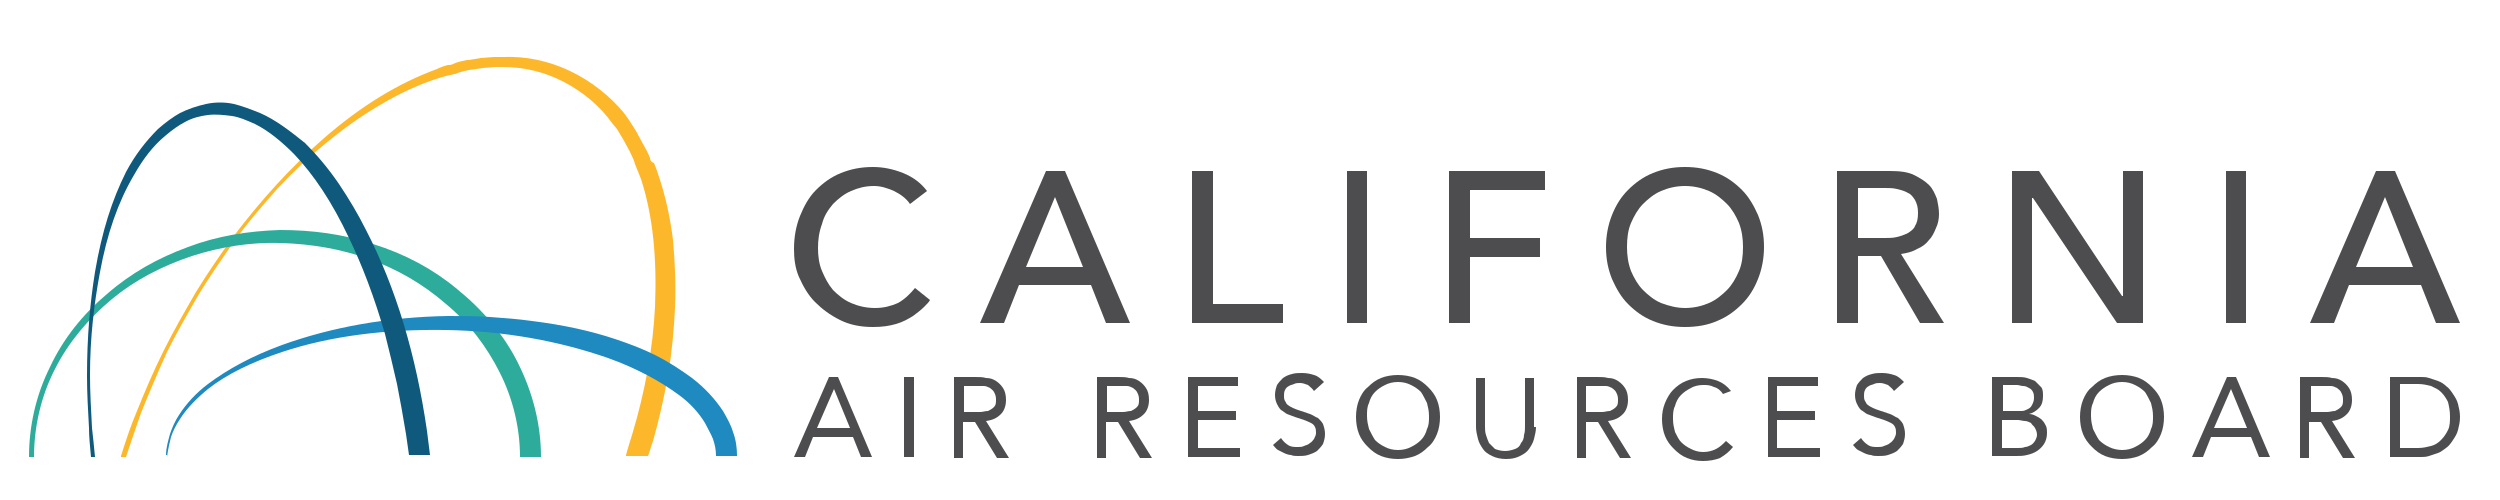
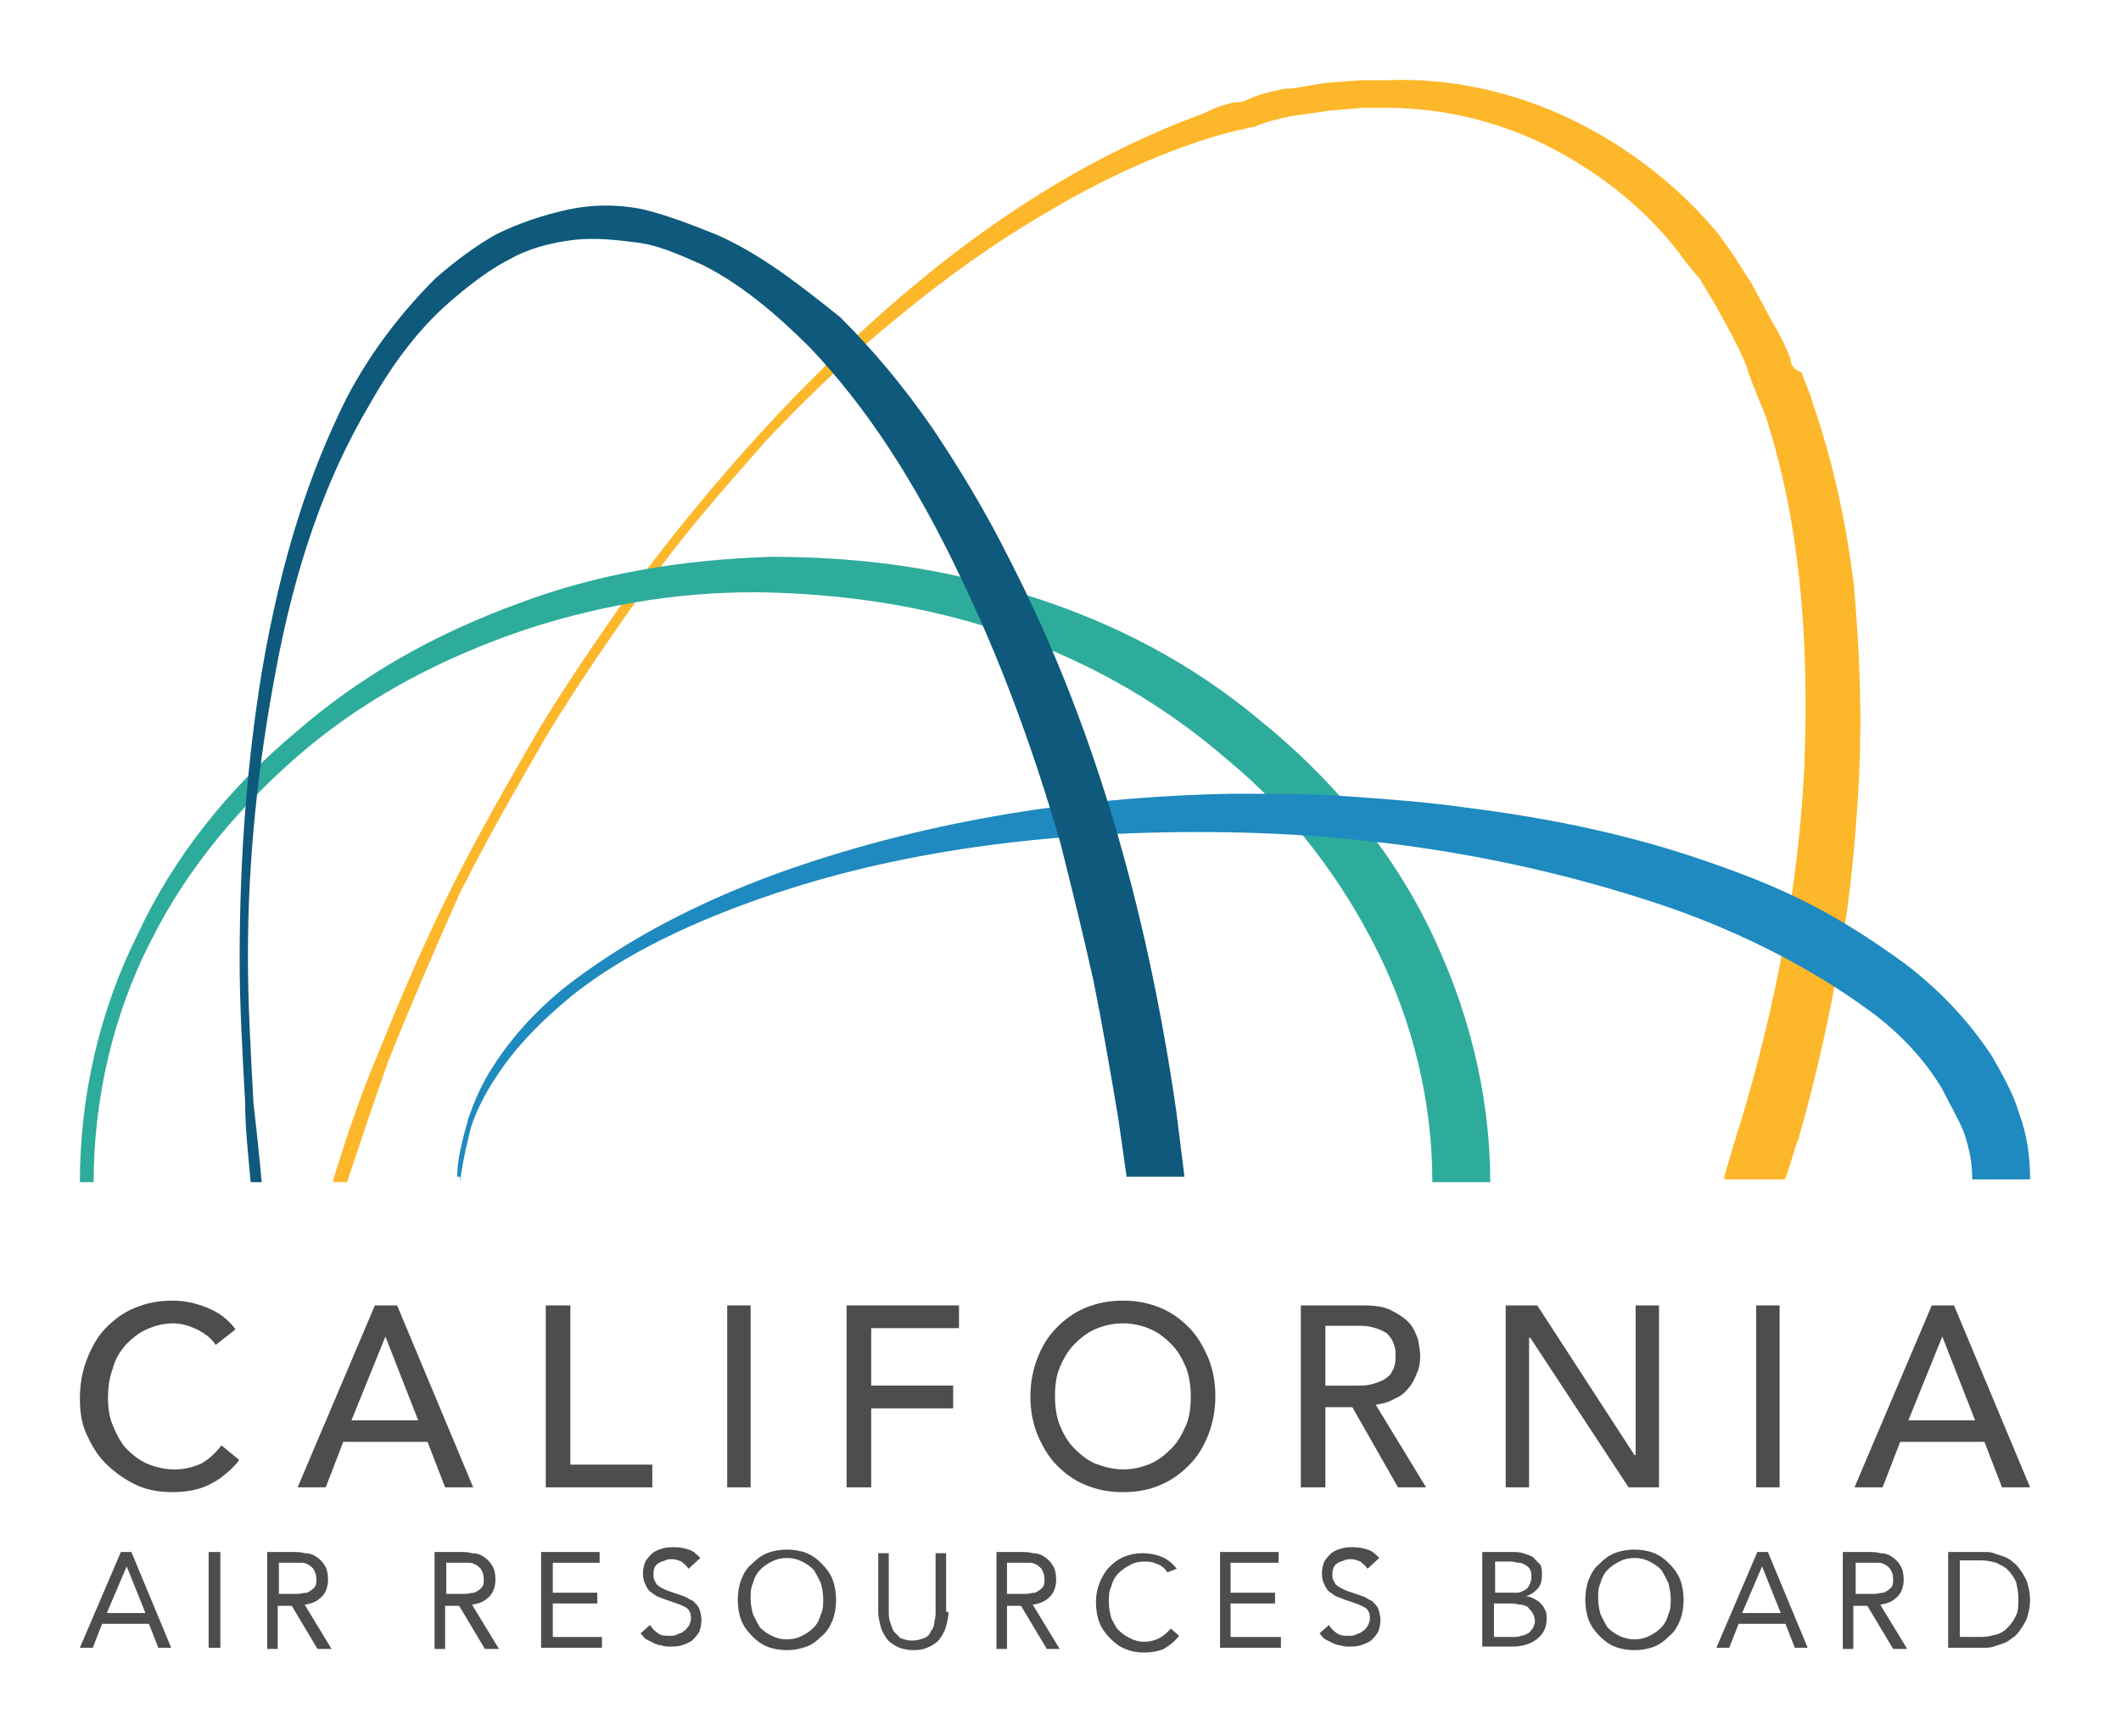
- <svg xmlns="http://www.w3.org/2000/svg" width="100%" height="100%" viewBox="0 0 250 50" version="1.1" xml:space="preserve" style="fill-rule:evenodd;clip-rule:evenodd;stroke-linejoin:round;stroke-miterlimit:2;">
-   <g id="CARB:-Logomark-with-Text">
-     <g id="Text:-CARB">
-       <g id="Text:-Board">
-         <path id="Letter:-D" d="M240,44.8L241.8,44.8C242.3,44.8 242.7,44.7 243.1,44.6C243.5,44.5 243.8,44.3 244.1,44C244.4,43.7 244.6,43.4 244.8,43C245,42.6 245,42.1 245,41.6C245,41.1 244.9,40.6 244.8,40.2C244.6,39.8 244.4,39.5 244.1,39.2C243.8,38.9 243.5,38.8 243.1,38.6C242.7,38.5 242.3,38.4 241.8,38.4L240,38.4L240,44.8ZM239,37.7L242.1,37.7C242.4,37.7 242.6,37.7 242.9,37.8C243.2,37.9 243.5,38 243.8,38.1C244.1,38.2 244.4,38.4 244.6,38.6C244.9,38.8 245.1,39.1 245.3,39.4C245.5,39.7 245.7,40 245.8,40.4C245.9,40.8 246,41.2 246,41.7C246,42.2 245.9,42.6 245.8,43C245.7,43.4 245.5,43.7 245.3,44C245.1,44.3 244.9,44.6 244.6,44.8C244.3,45 244.1,45.2 243.8,45.3C243.5,45.4 243.2,45.5 242.9,45.6C242.6,45.7 242.3,45.7 242.1,45.7L239,45.7L239,37.7Z" style="fill:rgb(77,77,79);fill-rule:nonzero;" />
-         <path id="Letter:-R" d="M231.1,41.2L232.7,41.2C233,41.2 233.2,41.1 233.5,41.1C233.7,41 233.9,40.9 234.1,40.7C234.3,40.5 234.3,40.3 234.3,39.9C234.3,39.6 234.2,39.4 234.1,39.2C234,39 233.8,38.9 233.7,38.8C233.5,38.7 233.3,38.6 233.1,38.6L231.1,38.6L231.1,41.2ZM230,37.7L232.1,37.7C232.5,37.7 232.9,37.7 233.2,37.8C233.6,37.8 233.9,37.9 234.2,38.1C234.5,38.3 234.7,38.5 234.9,38.8C235.1,39.1 235.2,39.5 235.2,40C235.2,40.6 235,41.1 234.7,41.4C234.3,41.8 233.9,42 233.2,42.1L235.5,45.8L234.3,45.8L232.1,42.2L230.9,42.2L230.9,45.8L230,45.8L230,37.7Z" style="fill:rgb(77,77,79);fill-rule:nonzero;" />
-         <path id="Letter:-A" d="M223.1,38.9L221.4,42.8L224.7,42.8L223.1,38.9ZM222.7,37.7L223.6,37.7L227,45.7L225.9,45.7L225.1,43.7L221.1,43.7L220.3,45.7L219.2,45.7L222.7,37.7Z" style="fill:rgb(77,77,79);fill-rule:nonzero;" />
-         <path id="Letter:-O" d="M212.2,45C212.7,45 213.1,44.9 213.5,44.7C213.9,44.5 214.2,44.3 214.5,44C214.8,43.7 215,43.3 215.1,42.9C215.3,42.5 215.3,42.1 215.3,41.6C215.3,41.1 215.2,40.7 215.1,40.3C214.9,39.9 214.7,39.5 214.5,39.2C214.2,38.9 213.9,38.7 213.5,38.5C213.1,38.3 212.7,38.2 212.2,38.2C211.7,38.2 211.3,38.3 210.9,38.5C210.5,38.7 210.2,38.9 209.9,39.2C209.6,39.5 209.4,39.9 209.3,40.3C209.1,40.7 209.1,41.1 209.1,41.6C209.1,42.1 209.2,42.5 209.3,42.9C209.5,43.3 209.7,43.7 209.9,44C210.2,44.3 210.5,44.5 210.9,44.7C211.3,44.9 211.8,45 212.2,45ZM212.2,45.9C211.6,45.9 211,45.8 210.5,45.6C210,45.4 209.6,45.1 209.2,44.7C208.8,44.3 208.5,43.9 208.3,43.4C208.1,42.9 208,42.3 208,41.7C208,41.1 208.1,40.5 208.3,40C208.5,39.5 208.8,39 209.2,38.7C209.6,38.3 210,38 210.5,37.8C211,37.6 211.6,37.5 212.2,37.5C212.8,37.5 213.4,37.6 213.9,37.8C214.4,38 214.8,38.3 215.2,38.7C215.6,39.1 215.9,39.5 216.1,40C216.3,40.5 216.4,41.1 216.4,41.7C216.4,42.3 216.3,42.9 216.1,43.4C215.9,43.9 215.6,44.4 215.2,44.7C214.8,45.1 214.4,45.4 213.9,45.6C213.4,45.8 212.8,45.9 212.2,45.9Z" style="fill:rgb(77,77,79);fill-rule:nonzero;" />
-         <path id="Letter:-B" d="M200.2,44.8L201.8,44.8C202,44.8 202.3,44.8 202.5,44.7C202.7,44.7 202.9,44.6 203.1,44.5C203.3,44.4 203.4,44.2 203.5,44.1C203.6,43.9 203.7,43.7 203.7,43.5C203.7,43.2 203.6,43 203.5,42.8C203.4,42.6 203.2,42.5 203.1,42.3C202.9,42.2 202.7,42.1 202.5,42.1C202.3,42.1 202,42 201.8,42L200.2,42L200.2,44.8ZM200.2,41.1L202.2,41.1C202.4,41.1 202.6,41 202.8,40.9C203,40.8 203.1,40.7 203.2,40.5C203.3,40.3 203.4,40.1 203.4,39.8C203.4,39.6 203.4,39.4 203.3,39.2C203.2,39 203.1,38.9 202.9,38.8C202.7,38.7 202.6,38.6 202.3,38.6C202.1,38.6 201.9,38.5 201.7,38.5L200.3,38.5L200.3,41.1L200.2,41.1ZM199.2,37.7L201.7,37.7C202,37.7 202.4,37.7 202.7,37.8C203,37.9 203.3,38 203.5,38.1C203.7,38.3 203.9,38.5 204.1,38.7C204.3,38.9 204.3,39.3 204.3,39.6C204.3,40.1 204.2,40.5 203.9,40.8C203.6,41.1 203.3,41.3 202.9,41.4C203.2,41.4 203.4,41.5 203.6,41.6C203.8,41.7 204,41.8 204.2,42C204.4,42.2 204.5,42.4 204.6,42.6C204.7,42.8 204.7,43.1 204.7,43.3C204.7,43.7 204.6,44.1 204.4,44.4C204.2,44.7 204,44.9 203.7,45.1C203.4,45.3 203.1,45.4 202.7,45.5C202.3,45.6 202,45.6 201.6,45.6L199.2,45.6L199.2,37.7Z" style="fill:rgb(77,77,79);fill-rule:nonzero;" />
-       </g>
-       <g id="Text:-Resources">
-         <path id="Letter:-S" d="M189.4,39.1C189.2,38.8 189,38.7 188.8,38.5C188.5,38.4 188.3,38.3 188,38.3C187.8,38.3 187.6,38.3 187.4,38.4C187.2,38.5 187,38.5 186.9,38.6C186.7,38.7 186.6,38.8 186.5,39C186.4,39.2 186.4,39.4 186.4,39.6C186.4,39.8 186.4,39.9 186.5,40.1C186.6,40.2 186.6,40.4 186.8,40.5C186.9,40.6 187.1,40.7 187.3,40.8C187.5,40.9 187.8,41 188.1,41.1C188.4,41.2 188.7,41.3 189,41.4C189.3,41.5 189.5,41.7 189.8,41.8C190,42 190.2,42.2 190.3,42.4C190.4,42.7 190.5,43 190.5,43.4C190.5,43.8 190.4,44.1 190.3,44.4C190.1,44.7 189.9,44.9 189.7,45.1C189.4,45.3 189.1,45.4 188.8,45.5C188.5,45.6 188.1,45.6 187.8,45.6C187.6,45.6 187.3,45.6 187.1,45.5C186.9,45.5 186.6,45.4 186.4,45.3C186.2,45.2 186,45.1 185.8,45C185.6,44.9 185.5,44.7 185.3,44.5L186.1,43.8C186.3,44.1 186.5,44.3 186.8,44.5C187.1,44.7 187.4,44.7 187.8,44.7C188,44.7 188.2,44.7 188.4,44.6C188.6,44.5 188.8,44.5 189,44.3C189.2,44.2 189.3,44 189.4,43.9C189.5,43.7 189.6,43.5 189.6,43.3C189.6,43.1 189.6,42.9 189.5,42.7C189.4,42.5 189.3,42.4 189.1,42.3C188.9,42.2 188.7,42.1 188.4,42C188.1,41.9 187.8,41.8 187.5,41.7C187.2,41.6 187,41.5 186.7,41.4C186.5,41.3 186.3,41.1 186.1,41C185.9,40.8 185.8,40.6 185.7,40.4C185.6,40.2 185.5,39.9 185.5,39.5C185.5,39.1 185.6,38.8 185.7,38.5C185.9,38.2 186.1,38 186.3,37.8C186.6,37.6 186.8,37.5 187.2,37.4C187.5,37.3 187.9,37.3 188.2,37.3C188.7,37.3 189.1,37.4 189.4,37.5C189.8,37.6 190.1,37.9 190.4,38.2L189.4,39.1Z" style="fill:rgb(77,77,79);fill-rule:nonzero;" />
-         <path id="Letter:-E" d="M176.8,37.7L181.8,37.7L181.8,38.6L177.7,38.6L177.7,41.1L181.5,41.1L181.5,42L177.7,42L177.7,44.8L182,44.8L182,45.7L176.8,45.7L176.8,37.7Z" style="fill:rgb(77,77,79);fill-rule:nonzero;" />
-         <path id="Letter:-C" d="M172.3,39.4C172.1,39.1 171.8,38.8 171.4,38.7C171,38.5 170.7,38.5 170.3,38.5C169.9,38.5 169.4,38.6 169.1,38.8C168.7,39 168.4,39.2 168.1,39.5C167.8,39.8 167.6,40.2 167.5,40.6C167.3,41 167.3,41.4 167.3,41.9C167.3,42.4 167.4,42.8 167.5,43.2C167.7,43.6 167.9,44 168.1,44.2C168.4,44.5 168.7,44.7 169.1,44.9C169.5,45.1 169.9,45.2 170.3,45.2C170.8,45.2 171.2,45.1 171.6,44.9C172,44.7 172.3,44.4 172.6,44.1L173.3,44.7C172.9,45.2 172.5,45.5 172,45.8C171.5,46 170.9,46.1 170.3,46.1C169.7,46.1 169.2,46 168.7,45.8C168.2,45.6 167.8,45.3 167.4,44.9C167,44.5 166.7,44.1 166.5,43.6C166.3,43.1 166.2,42.5 166.2,41.9C166.2,41.3 166.3,40.8 166.5,40.3C166.7,39.8 167,39.3 167.3,39C167.7,38.6 168.1,38.3 168.6,38.1C169.1,37.9 169.6,37.8 170.2,37.8C170.7,37.8 171.3,37.9 171.8,38.1C172.3,38.3 172.7,38.6 173.1,39.1L172.3,39.4Z" style="fill:rgb(77,77,79);fill-rule:nonzero;" />
-         <path id="Letter:-R1" d="M158.6,41.2L160.2,41.2C160.5,41.2 160.7,41.1 161,41.1C161.2,41 161.4,40.9 161.6,40.7C161.8,40.5 161.8,40.3 161.8,39.9C161.8,39.6 161.7,39.4 161.6,39.2C161.5,39 161.3,38.9 161.2,38.8C161,38.7 160.8,38.6 160.6,38.6L158.6,38.6L158.6,41.2ZM157.7,37.7L159.7,37.7C160.1,37.7 160.5,37.7 160.8,37.8C161.2,37.8 161.5,37.9 161.8,38.1C162.1,38.3 162.3,38.5 162.5,38.8C162.7,39.1 162.8,39.5 162.8,40C162.8,40.6 162.6,41.1 162.3,41.4C161.9,41.8 161.5,42 160.8,42.1L163.1,45.8L162,45.8L159.8,42.2L158.6,42.2L158.6,45.8L157.7,45.8L157.7,37.7Z" style="fill:rgb(77,77,79);fill-rule:nonzero;" />
-         <path id="Letter:-U" d="M153.6,42.7C153.6,43.1 153.5,43.5 153.4,43.9C153.3,44.3 153.1,44.6 152.9,44.9C152.7,45.2 152.4,45.4 152,45.6C151.6,45.8 151.2,45.9 150.6,45.9C150.1,45.9 149.6,45.8 149.2,45.6C148.8,45.4 148.5,45.2 148.3,44.9C148.1,44.6 147.9,44.3 147.8,43.9C147.7,43.5 147.6,43.1 147.6,42.7L147.6,37.8L148.5,37.8L148.5,42.6C148.5,42.9 148.5,43.2 148.6,43.5C148.7,43.8 148.8,44.1 148.9,44.3C149.1,44.5 149.3,44.7 149.5,44.9C149.8,45 150.1,45.1 150.5,45.1C150.9,45.1 151.2,45 151.5,44.9C151.8,44.8 152,44.6 152.1,44.3C152.3,44.1 152.4,43.8 152.4,43.5C152.5,43.2 152.5,42.9 152.5,42.6L152.5,37.8L153.4,37.8L153.4,42.7L153.6,42.7Z" style="fill:rgb(77,77,79);fill-rule:nonzero;" />
-         <path id="Letter:-O1" d="M139.8,45C140.3,45 140.7,44.9 141.1,44.7C141.5,44.5 141.8,44.3 142.1,44C142.4,43.7 142.6,43.3 142.7,42.9C142.9,42.5 142.9,42.1 142.9,41.6C142.9,41.1 142.8,40.7 142.7,40.3C142.5,39.9 142.3,39.5 142.1,39.2C141.8,38.9 141.5,38.7 141.1,38.5C140.7,38.3 140.3,38.2 139.8,38.2C139.3,38.2 138.9,38.3 138.5,38.5C138.1,38.7 137.8,38.9 137.5,39.2C137.2,39.5 137,39.9 136.9,40.3C136.7,40.7 136.7,41.1 136.7,41.6C136.7,42.1 136.8,42.5 136.9,42.9C137.1,43.3 137.3,43.7 137.5,44C137.8,44.3 138.1,44.5 138.5,44.7C138.9,44.9 139.3,45 139.8,45ZM139.8,45.9C139.2,45.9 138.6,45.8 138.1,45.6C137.6,45.4 137.2,45.1 136.8,44.7C136.4,44.3 136.1,43.9 135.9,43.4C135.7,42.9 135.6,42.3 135.6,41.7C135.6,41.1 135.7,40.5 135.9,40C136.1,39.5 136.4,39 136.8,38.7C137.2,38.3 137.6,38 138.1,37.8C138.6,37.6 139.2,37.5 139.8,37.5C140.4,37.5 141,37.6 141.5,37.8C142,38 142.4,38.3 142.8,38.7C143.2,39.1 143.5,39.5 143.7,40C143.9,40.5 144,41.1 144,41.7C144,42.3 143.9,42.9 143.7,43.4C143.5,43.9 143.2,44.4 142.8,44.7C142.4,45.1 142,45.4 141.5,45.6C140.9,45.8 140.4,45.9 139.8,45.9Z" style="fill:rgb(77,77,79);fill-rule:nonzero;" />
-         <path id="Letter:-S1" d="M131.4,39.1C131.2,38.8 131,38.7 130.8,38.5C130.5,38.4 130.3,38.3 130,38.3C129.8,38.3 129.6,38.3 129.4,38.4C129.2,38.5 129,38.5 128.9,38.6C128.7,38.7 128.6,38.8 128.5,39C128.4,39.2 128.4,39.4 128.4,39.6C128.4,39.8 128.4,39.9 128.5,40.1C128.6,40.2 128.6,40.4 128.8,40.5C128.9,40.6 129.1,40.7 129.3,40.8C129.5,40.9 129.8,41 130.1,41.1C130.4,41.2 130.7,41.3 131,41.4C131.3,41.5 131.5,41.7 131.8,41.8C132,42 132.2,42.2 132.3,42.4C132.4,42.7 132.5,43 132.5,43.4C132.5,43.8 132.4,44.1 132.3,44.4C132.1,44.7 131.9,44.9 131.7,45.1C131.4,45.3 131.1,45.4 130.8,45.5C130.5,45.6 130.1,45.6 129.8,45.6C129.6,45.6 129.3,45.6 129.1,45.5C128.9,45.5 128.6,45.4 128.4,45.3C128.2,45.2 128,45.1 127.8,45C127.6,44.9 127.5,44.7 127.3,44.5L128.1,43.8C128.3,44.1 128.5,44.3 128.8,44.5C129.1,44.7 129.4,44.7 129.8,44.7C130,44.7 130.2,44.7 130.4,44.6C130.6,44.5 130.8,44.5 131,44.3C131.2,44.2 131.3,44 131.4,43.9C131.5,43.7 131.6,43.5 131.6,43.3C131.6,43.1 131.6,42.9 131.5,42.7C131.4,42.5 131.3,42.4 131.1,42.3C130.9,42.2 130.7,42.1 130.4,42C130.1,41.9 129.8,41.8 129.5,41.7C129.2,41.6 129,41.5 128.7,41.4C128.5,41.3 128.3,41.1 128.1,41C127.9,40.8 127.8,40.6 127.7,40.4C127.6,40.2 127.5,39.9 127.5,39.5C127.5,39.1 127.6,38.8 127.7,38.5C127.9,38.2 128.1,38 128.3,37.8C128.6,37.6 128.8,37.5 129.2,37.4C129.5,37.3 129.9,37.3 130.2,37.3C130.7,37.3 131.1,37.4 131.4,37.5C131.8,37.6 132.1,37.9 132.4,38.2L131.4,39.1Z" style="fill:rgb(77,77,79);fill-rule:nonzero;" />
-         <path id="Letter:-E1" d="M118.8,37.7L123.8,37.7L123.8,38.6L119.8,38.6L119.8,41.1L123.6,41.1L123.6,42L119.8,42L119.8,44.8L124,44.8L124,45.7L118.8,45.7L118.8,37.7Z" style="fill:rgb(77,77,79);fill-rule:nonzero;" />
-         <path id="Letter:-R2" d="M110.7,41.2L112.3,41.2C112.6,41.2 112.8,41.1 113.1,41.1C113.3,41 113.5,40.9 113.7,40.7C113.9,40.5 113.9,40.3 113.9,39.9C113.9,39.6 113.8,39.4 113.7,39.2C113.6,39 113.4,38.9 113.3,38.8C113.1,38.7 112.9,38.6 112.7,38.6L110.7,38.6L110.7,41.2ZM109.7,37.7L111.8,37.7C112.2,37.7 112.6,37.7 112.9,37.8C113.3,37.8 113.6,37.9 113.9,38.1C114.2,38.3 114.4,38.5 114.6,38.8C114.8,39.1 114.9,39.5 114.9,40C114.9,40.6 114.7,41.1 114.4,41.4C114,41.8 113.6,42 112.9,42.1L115.2,45.8L114,45.8L111.8,42.2L110.6,42.2L110.6,45.8L109.7,45.8L109.7,37.7Z" style="fill:rgb(77,77,79);fill-rule:nonzero;" />
-       </g>
-       <g id="Text:-Air">
-         <path id="Letter:-R3" d="M96.4,41.2L98,41.2C98.3,41.2 98.5,41.1 98.8,41.1C99,41 99.2,40.9 99.4,40.7C99.6,40.5 99.6,40.3 99.6,39.9C99.6,39.6 99.5,39.4 99.4,39.2C99.3,39 99.1,38.9 99,38.8C98.8,38.7 98.6,38.6 98.4,38.6L96.4,38.6L96.4,41.2ZM95.4,37.7L97.5,37.7C97.9,37.7 98.3,37.7 98.6,37.8C99,37.8 99.3,37.9 99.6,38.1C99.9,38.3 100.1,38.5 100.3,38.8C100.5,39.1 100.6,39.5 100.6,40C100.6,40.6 100.4,41.1 100.1,41.4C99.7,41.8 99.3,42 98.6,42.1L100.9,45.8L99.7,45.8L97.5,42.2L96.3,42.2L96.3,45.8L95.4,45.8L95.4,37.7Z" style="fill:rgb(77,77,79);fill-rule:nonzero;" />
-         <rect id="Letter:-I" x="90.4" y="37.7" width="1" height="8" style="fill:rgb(77,77,79);fill-rule:nonzero;" />
-         <path id="Letter:-A1" d="M83.4,38.9L81.7,42.8L85,42.8L83.4,38.9ZM82.9,37.7L83.8,37.7L87.2,45.7L86.1,45.7L85.3,43.7L81.3,43.7L80.5,45.7L79.4,45.7L82.9,37.7Z" style="fill:rgb(77,77,79);fill-rule:nonzero;" />
-       </g>
-       <g id="Text:-California">
-         <path id="Letter:-A2" d="M241.3,26.7L238.5,19.7L235.6,26.7L241.3,26.7ZM237.6,17.1L239.5,17.1L246,32.3L243.6,32.3L242.1,28.5L234.9,28.5L233.4,32.3L231,32.3L237.6,17.1Z" style="fill:rgb(77,77,79);fill-rule:nonzero;" />
-         <rect id="Letter:-I1" x="222.6" y="17.1" width="2" height="15.2" style="fill:rgb(77,77,79);fill-rule:nonzero;" />
-         <path id="Letter:-N" d="M201.2,17.1L203.9,17.1L212.2,29.6L212.3,29.6L212.3,17.1L214.3,17.1L214.3,32.3L211.7,32.3L203.3,19.8L203.2,19.8L203.2,32.3L201.2,32.3L201.2,17.1Z" style="fill:rgb(77,77,79);fill-rule:nonzero;" />
-         <path id="Letter:-R4" d="M185.8,23.8L188.5,23.8C188.9,23.8 189.3,23.8 189.7,23.7C190.1,23.6 190.4,23.5 190.8,23.3C191.1,23.1 191.4,22.9 191.5,22.6C191.7,22.3 191.8,21.9 191.8,21.3C191.8,20.7 191.7,20.4 191.5,20C191.3,19.7 191.1,19.4 190.8,19.3C190.5,19.1 190.1,19 189.7,18.9C189.3,18.8 188.9,18.8 188.5,18.8L185.8,18.8L185.8,23.8ZM183.7,17.1L189,17.1C190,17.1 190.8,17.2 191.4,17.5C192,17.8 192.5,18.1 192.9,18.5C193.3,18.9 193.5,19.4 193.7,19.9C193.8,20.4 193.9,20.9 193.9,21.4C193.9,21.9 193.8,22.4 193.6,22.8C193.4,23.3 193.2,23.7 192.9,24C192.6,24.4 192.2,24.7 191.7,24.9C191.2,25.2 190.7,25.3 190.1,25.4L194.4,32.3L192,32.3L188.1,25.6L185.8,25.6L185.8,32.3L183.7,32.3L183.7,17.1Z" style="fill:rgb(77,77,79);fill-rule:nonzero;" />
-         <path id="Letter:-O2" d="M168.5,30.8C169.4,30.8 170.2,30.6 170.9,30.3C171.6,30 172.2,29.5 172.7,29C173.2,28.5 173.6,27.8 173.9,27.1C174.2,26.4 174.3,25.6 174.3,24.7C174.3,23.9 174.2,23.1 173.9,22.3C173.6,21.6 173.2,20.9 172.7,20.4C172.2,19.9 171.6,19.4 170.9,19.1C170.2,18.8 169.4,18.6 168.5,18.6C167.6,18.6 166.8,18.8 166.1,19.1C165.4,19.4 164.8,19.9 164.3,20.4C163.8,20.9 163.4,21.6 163.1,22.3C162.8,23 162.7,23.8 162.7,24.7C162.7,25.5 162.8,26.3 163.1,27.1C163.4,27.8 163.8,28.5 164.3,29C164.8,29.5 165.4,30 166.1,30.3C166.9,30.6 167.7,30.8 168.5,30.8ZM168.5,32.7C167.3,32.7 166.3,32.5 165.3,32.1C164.3,31.7 163.5,31.1 162.8,30.4C162.1,29.7 161.6,28.8 161.2,27.9C160.8,26.9 160.6,25.9 160.6,24.7C160.6,23.6 160.8,22.5 161.2,21.5C161.6,20.5 162.1,19.7 162.8,19C163.5,18.3 164.3,17.7 165.3,17.3C166.3,16.9 167.3,16.7 168.5,16.7C169.7,16.7 170.7,16.9 171.7,17.3C172.7,17.7 173.5,18.3 174.2,19C174.9,19.7 175.4,20.6 175.8,21.5C176.2,22.5 176.4,23.5 176.4,24.7C176.4,25.8 176.2,26.9 175.8,27.9C175.4,28.9 174.9,29.7 174.2,30.4C173.5,31.1 172.7,31.7 171.7,32.1C170.8,32.5 169.7,32.7 168.5,32.7Z" style="fill:rgb(77,77,79);fill-rule:nonzero;" />
-         <path id="Letter:-F" d="M144.9,17.1L154.5,17.1L154.5,19L147,19L147,23.8L154,23.8L154,25.7L147,25.7L147,32.3L144.9,32.3L144.9,17.1Z" style="fill:rgb(77,77,79);fill-rule:nonzero;" />
-         <rect id="Letter:-I2" x="134.7" y="17.1" width="2" height="15.2" style="fill:rgb(77,77,79);fill-rule:nonzero;" />
-         <path id="Letter:-L" d="M119.2,17.1L121.3,17.1L121.3,30.4L128.3,30.4L128.3,32.3L119.2,32.3L119.2,17.1Z" style="fill:rgb(77,77,79);fill-rule:nonzero;" />
-         <path id="Letter:-A3" d="M108.3,26.7L105.5,19.7L102.6,26.7L108.3,26.7ZM104.6,17.1L106.5,17.1L113,32.3L110.6,32.3L109.1,28.5L101.9,28.5L100.4,32.3L98,32.3L104.6,17.1Z" style="fill:rgb(77,77,79);fill-rule:nonzero;" />
-         <path id="Letter:-C1" d="M91,20.4C90.6,19.8 90,19.4 89.4,19.1C88.7,18.8 88.1,18.6 87.4,18.6C86.5,18.6 85.8,18.8 85.1,19.1C84.4,19.4 83.8,19.9 83.3,20.4C82.8,21 82.4,21.6 82.2,22.4C81.9,23.2 81.8,24 81.8,24.8C81.8,25.6 81.9,26.4 82.2,27.1C82.5,27.8 82.8,28.4 83.3,29C83.8,29.5 84.4,30 85.1,30.3C85.8,30.6 86.6,30.8 87.5,30.8C88.4,30.8 89.1,30.6 89.8,30.3C90.5,29.9 91,29.4 91.5,28.8L93,30C92.9,30.2 92.7,30.4 92.4,30.7C92.1,31 91.7,31.3 91.3,31.6C90.8,31.9 90.3,32.2 89.6,32.4C88.9,32.6 88.2,32.7 87.3,32.7C86.1,32.7 85,32.5 84,32C83,31.5 82.2,30.9 81.5,30.2C80.8,29.5 80.3,28.6 79.9,27.7C79.5,26.8 79.4,25.8 79.4,24.9C79.4,23.7 79.6,22.6 80,21.6C80.4,20.6 80.9,19.7 81.6,19C82.3,18.3 83.1,17.7 84.1,17.3C85.1,16.9 86.1,16.7 87.3,16.7C88.3,16.7 89.3,16.9 90.3,17.3C91.3,17.7 92.1,18.3 92.7,19.1L91,20.4Z" style="fill:rgb(77,77,79);fill-rule:nonzero;" />
-       </g>
+ <svg xmlns="http://www.w3.org/2000/svg" width="100%" height="100%" viewBox="0 0 77 63" version="1.1" xml:space="preserve" style="fill-rule:evenodd;clip-rule:evenodd;stroke-linejoin:round;stroke-miterlimit:2;">
+   <g id="Text:-CARB" transform="matrix(0.42497,0,0,0.434509,-30.8426,39.9563)">
+     <g id="Text:-Board">
+       <path id="Letter:-D" d="M240,44.8L241.8,44.8C242.3,44.8 242.7,44.7 243.1,44.6C243.5,44.5 243.8,44.3 244.1,44C244.4,43.7 244.6,43.4 244.8,43C245,42.6 245,42.1 245,41.6C245,41.1 244.9,40.6 244.8,40.2C244.6,39.8 244.4,39.5 244.1,39.2C243.8,38.9 243.5,38.8 243.1,38.6C242.7,38.5 242.3,38.4 241.8,38.4L240,38.4L240,44.8ZM239,37.7L242.1,37.7C242.4,37.7 242.6,37.7 242.9,37.8C243.2,37.9 243.5,38 243.8,38.1C244.1,38.2 244.4,38.4 244.6,38.6C244.9,38.8 245.1,39.1 245.3,39.4C245.5,39.7 245.7,40 245.8,40.4C245.9,40.8 246,41.2 246,41.7C246,42.2 245.9,42.6 245.8,43C245.7,43.4 245.5,43.7 245.3,44C245.1,44.3 244.9,44.6 244.6,44.8C244.3,45 244.1,45.2 243.8,45.3C243.5,45.4 243.2,45.5 242.9,45.6C242.6,45.7 242.3,45.7 242.1,45.7L239,45.7L239,37.7Z" style="fill:rgb(77,77,79);fill-rule:nonzero;" />
+       <path id="Letter:-R" d="M231.1,41.2L232.7,41.2C233,41.2 233.2,41.1 233.5,41.1C233.7,41 233.9,40.9 234.1,40.7C234.3,40.5 234.3,40.3 234.3,39.9C234.3,39.6 234.2,39.4 234.1,39.2C234,39 233.8,38.9 233.7,38.8C233.5,38.7 233.3,38.6 233.1,38.6L231.1,38.6L231.1,41.2ZM230,37.7L232.1,37.7C232.5,37.7 232.9,37.7 233.2,37.8C233.6,37.8 233.9,37.9 234.2,38.1C234.5,38.3 234.7,38.5 234.9,38.8C235.1,39.1 235.2,39.5 235.2,40C235.2,40.6 235,41.1 234.7,41.4C234.3,41.8 233.9,42 233.2,42.1L235.5,45.8L234.3,45.8L232.1,42.2L230.9,42.2L230.9,45.8L230,45.8L230,37.7Z" style="fill:rgb(77,77,79);fill-rule:nonzero;" />
+       <path id="Letter:-A" d="M223.1,38.9L221.4,42.8L224.7,42.8L223.1,38.9ZM222.7,37.7L223.6,37.7L227,45.7L225.9,45.7L225.1,43.7L221.1,43.7L220.3,45.7L219.2,45.7L222.7,37.7Z" style="fill:rgb(77,77,79);fill-rule:nonzero;" />
+       <path id="Letter:-O" d="M212.2,45C212.7,45 213.1,44.9 213.5,44.7C213.9,44.5 214.2,44.3 214.5,44C214.8,43.7 215,43.3 215.1,42.9C215.3,42.5 215.3,42.1 215.3,41.6C215.3,41.1 215.2,40.7 215.1,40.3C214.9,39.9 214.7,39.5 214.5,39.2C214.2,38.9 213.9,38.7 213.5,38.5C213.1,38.3 212.7,38.2 212.2,38.2C211.7,38.2 211.3,38.3 210.9,38.5C210.5,38.7 210.2,38.9 209.9,39.2C209.6,39.5 209.4,39.9 209.3,40.3C209.1,40.7 209.1,41.1 209.1,41.6C209.1,42.1 209.2,42.5 209.3,42.9C209.5,43.3 209.7,43.7 209.9,44C210.2,44.3 210.5,44.5 210.9,44.7C211.3,44.9 211.8,45 212.2,45ZM212.2,45.9C211.6,45.9 211,45.8 210.5,45.6C210,45.4 209.6,45.1 209.2,44.7C208.8,44.3 208.5,43.9 208.3,43.4C208.1,42.9 208,42.3 208,41.7C208,41.1 208.1,40.5 208.3,40C208.5,39.5 208.8,39 209.2,38.7C209.6,38.3 210,38 210.5,37.8C211,37.6 211.6,37.5 212.2,37.5C212.8,37.5 213.4,37.6 213.9,37.8C214.4,38 214.8,38.3 215.2,38.7C215.6,39.1 215.9,39.5 216.1,40C216.3,40.5 216.4,41.1 216.4,41.7C216.4,42.3 216.3,42.9 216.1,43.4C215.9,43.9 215.6,44.4 215.2,44.7C214.8,45.1 214.4,45.4 213.9,45.6C213.4,45.8 212.8,45.9 212.2,45.9Z" style="fill:rgb(77,77,79);fill-rule:nonzero;" />
+       <path id="Letter:-B" d="M200.2,44.8L201.8,44.8C202,44.8 202.3,44.8 202.5,44.7C202.7,44.7 202.9,44.6 203.1,44.5C203.3,44.4 203.4,44.2 203.5,44.1C203.6,43.9 203.7,43.7 203.7,43.5C203.7,43.2 203.6,43 203.5,42.8C203.4,42.6 203.2,42.5 203.1,42.3C202.9,42.2 202.7,42.1 202.5,42.1C202.3,42.1 202,42 201.8,42L200.2,42L200.2,44.8ZM200.2,41.1L202.2,41.1C202.4,41.1 202.6,41 202.8,40.9C203,40.8 203.1,40.7 203.2,40.5C203.3,40.3 203.4,40.1 203.4,39.8C203.4,39.6 203.4,39.4 203.3,39.2C203.2,39 203.1,38.9 202.9,38.8C202.7,38.7 202.6,38.6 202.3,38.6C202.1,38.6 201.9,38.5 201.7,38.5L200.3,38.5L200.3,41.1L200.2,41.1ZM199.2,37.7L201.7,37.7C202,37.7 202.4,37.7 202.7,37.8C203,37.9 203.3,38 203.5,38.1C203.7,38.3 203.9,38.5 204.1,38.7C204.3,38.9 204.3,39.3 204.3,39.6C204.3,40.1 204.2,40.5 203.9,40.8C203.6,41.1 203.3,41.3 202.9,41.4C203.2,41.4 203.4,41.5 203.6,41.6C203.8,41.7 204,41.8 204.2,42C204.4,42.2 204.5,42.4 204.6,42.6C204.7,42.8 204.7,43.1 204.7,43.3C204.7,43.7 204.6,44.1 204.4,44.4C204.2,44.7 204,44.9 203.7,45.1C203.4,45.3 203.1,45.4 202.7,45.5C202.3,45.6 202,45.6 201.6,45.6L199.2,45.6L199.2,37.7Z" style="fill:rgb(77,77,79);fill-rule:nonzero;" />
    </g>
+     <g id="Text:-Resources">
+       <path id="Letter:-S" d="M189.4,39.1C189.2,38.8 189,38.7 188.8,38.5C188.5,38.4 188.3,38.3 188,38.3C187.8,38.3 187.6,38.3 187.4,38.4C187.2,38.5 187,38.5 186.9,38.6C186.7,38.7 186.6,38.8 186.5,39C186.4,39.2 186.4,39.4 186.4,39.6C186.4,39.8 186.4,39.9 186.5,40.1C186.6,40.2 186.6,40.4 186.8,40.5C186.9,40.6 187.1,40.7 187.3,40.8C187.5,40.9 187.8,41 188.1,41.1C188.4,41.2 188.7,41.3 189,41.4C189.3,41.5 189.5,41.7 189.8,41.8C190,42 190.2,42.2 190.3,42.4C190.4,42.7 190.5,43 190.5,43.4C190.5,43.8 190.4,44.1 190.3,44.4C190.1,44.7 189.9,44.9 189.7,45.1C189.4,45.3 189.1,45.4 188.8,45.5C188.5,45.6 188.1,45.6 187.8,45.6C187.6,45.6 187.3,45.6 187.1,45.5C186.9,45.5 186.6,45.4 186.4,45.3C186.2,45.2 186,45.1 185.8,45C185.6,44.9 185.5,44.7 185.3,44.5L186.1,43.8C186.3,44.1 186.5,44.3 186.8,44.5C187.1,44.7 187.4,44.7 187.8,44.7C188,44.7 188.2,44.7 188.4,44.6C188.6,44.5 188.8,44.5 189,44.3C189.2,44.2 189.3,44 189.4,43.9C189.5,43.7 189.6,43.5 189.6,43.3C189.6,43.1 189.6,42.9 189.5,42.7C189.4,42.5 189.3,42.4 189.1,42.3C188.9,42.2 188.7,42.1 188.4,42C188.1,41.9 187.8,41.8 187.5,41.7C187.2,41.6 187,41.5 186.7,41.4C186.5,41.3 186.3,41.1 186.1,41C185.9,40.8 185.8,40.6 185.7,40.4C185.6,40.2 185.5,39.9 185.5,39.5C185.5,39.1 185.6,38.8 185.7,38.5C185.9,38.2 186.1,38 186.3,37.8C186.6,37.6 186.8,37.5 187.2,37.4C187.5,37.3 187.9,37.3 188.2,37.3C188.7,37.3 189.1,37.4 189.4,37.5C189.8,37.6 190.1,37.9 190.4,38.2L189.4,39.1Z" style="fill:rgb(77,77,79);fill-rule:nonzero;" />
+       <path id="Letter:-E" d="M176.8,37.7L181.8,37.7L181.8,38.6L177.7,38.6L177.7,41.1L181.5,41.1L181.5,42L177.7,42L177.7,44.8L182,44.8L182,45.7L176.8,45.7L176.8,37.7Z" style="fill:rgb(77,77,79);fill-rule:nonzero;" />
+       <path id="Letter:-C" d="M172.3,39.4C172.1,39.1 171.8,38.8 171.4,38.7C171,38.5 170.7,38.5 170.3,38.5C169.9,38.5 169.4,38.6 169.1,38.8C168.7,39 168.4,39.2 168.1,39.5C167.8,39.8 167.6,40.2 167.5,40.6C167.3,41 167.3,41.4 167.3,41.9C167.3,42.4 167.4,42.8 167.5,43.2C167.7,43.6 167.9,44 168.1,44.2C168.4,44.5 168.7,44.7 169.1,44.9C169.5,45.1 169.9,45.2 170.3,45.2C170.8,45.2 171.2,45.1 171.6,44.9C172,44.7 172.3,44.4 172.6,44.1L173.3,44.7C172.9,45.2 172.5,45.5 172,45.8C171.5,46 170.9,46.1 170.3,46.1C169.7,46.1 169.2,46 168.7,45.8C168.2,45.6 167.8,45.3 167.4,44.9C167,44.5 166.7,44.1 166.5,43.6C166.3,43.1 166.2,42.5 166.2,41.9C166.2,41.3 166.3,40.8 166.5,40.3C166.7,39.8 167,39.3 167.3,39C167.7,38.6 168.1,38.3 168.6,38.1C169.1,37.9 169.6,37.8 170.2,37.8C170.7,37.8 171.3,37.9 171.8,38.1C172.3,38.3 172.7,38.6 173.1,39.1L172.3,39.4Z" style="fill:rgb(77,77,79);fill-rule:nonzero;" />
+       <path id="Letter:-R1" d="M158.6,41.2L160.2,41.2C160.5,41.2 160.7,41.1 161,41.1C161.2,41 161.4,40.9 161.6,40.7C161.8,40.5 161.8,40.3 161.8,39.9C161.8,39.6 161.7,39.4 161.6,39.2C161.5,39 161.3,38.9 161.2,38.8C161,38.7 160.8,38.6 160.6,38.6L158.6,38.6L158.6,41.2ZM157.7,37.7L159.7,37.7C160.1,37.7 160.5,37.7 160.8,37.8C161.2,37.8 161.5,37.9 161.8,38.1C162.1,38.3 162.3,38.5 162.5,38.8C162.7,39.1 162.8,39.5 162.8,40C162.8,40.6 162.6,41.1 162.3,41.4C161.9,41.8 161.5,42 160.8,42.1L163.1,45.8L162,45.8L159.8,42.2L158.6,42.2L158.6,45.8L157.7,45.8L157.7,37.7Z" style="fill:rgb(77,77,79);fill-rule:nonzero;" />
+       <path id="Letter:-U" d="M153.6,42.7C153.6,43.1 153.5,43.5 153.4,43.9C153.3,44.3 153.1,44.6 152.9,44.9C152.7,45.2 152.4,45.4 152,45.6C151.6,45.8 151.2,45.9 150.6,45.9C150.1,45.9 149.6,45.8 149.2,45.6C148.8,45.4 148.5,45.2 148.3,44.9C148.1,44.6 147.9,44.3 147.8,43.9C147.7,43.5 147.6,43.1 147.6,42.7L147.6,37.8L148.5,37.8L148.5,42.6C148.5,42.9 148.5,43.2 148.6,43.5C148.7,43.8 148.8,44.1 148.9,44.3C149.1,44.5 149.3,44.7 149.5,44.9C149.8,45 150.1,45.1 150.5,45.1C150.9,45.1 151.2,45 151.5,44.9C151.8,44.8 152,44.6 152.1,44.3C152.3,44.1 152.4,43.8 152.4,43.5C152.5,43.2 152.5,42.9 152.5,42.6L152.5,37.8L153.4,37.8L153.4,42.7L153.6,42.7Z" style="fill:rgb(77,77,79);fill-rule:nonzero;" />
+       <path id="Letter:-O1" d="M139.8,45C140.3,45 140.7,44.9 141.1,44.7C141.5,44.5 141.8,44.3 142.1,44C142.4,43.7 142.6,43.3 142.7,42.9C142.9,42.5 142.9,42.1 142.9,41.6C142.9,41.1 142.8,40.7 142.7,40.3C142.5,39.9 142.3,39.5 142.1,39.2C141.8,38.9 141.5,38.7 141.1,38.5C140.7,38.3 140.3,38.2 139.8,38.2C139.3,38.2 138.9,38.3 138.5,38.5C138.1,38.7 137.8,38.9 137.5,39.2C137.2,39.5 137,39.9 136.9,40.3C136.7,40.7 136.7,41.1 136.7,41.6C136.7,42.1 136.8,42.5 136.9,42.9C137.1,43.3 137.3,43.7 137.5,44C137.8,44.3 138.1,44.5 138.5,44.7C138.9,44.9 139.3,45 139.8,45ZM139.8,45.9C139.2,45.9 138.6,45.8 138.1,45.6C137.6,45.4 137.2,45.1 136.8,44.7C136.4,44.3 136.1,43.9 135.9,43.4C135.7,42.9 135.6,42.3 135.6,41.7C135.6,41.1 135.7,40.5 135.9,40C136.1,39.5 136.4,39 136.8,38.7C137.2,38.3 137.6,38 138.1,37.8C138.6,37.6 139.2,37.5 139.8,37.5C140.4,37.5 141,37.6 141.5,37.8C142,38 142.4,38.3 142.8,38.7C143.2,39.1 143.5,39.5 143.7,40C143.9,40.5 144,41.1 144,41.7C144,42.3 143.9,42.9 143.7,43.4C143.5,43.9 143.2,44.4 142.8,44.7C142.4,45.1 142,45.4 141.5,45.6C140.9,45.8 140.4,45.9 139.8,45.9Z" style="fill:rgb(77,77,79);fill-rule:nonzero;" />
+       <path id="Letter:-S1" d="M131.4,39.1C131.2,38.8 131,38.7 130.8,38.5C130.5,38.4 130.3,38.3 130,38.3C129.8,38.3 129.6,38.3 129.4,38.4C129.2,38.5 129,38.5 128.9,38.6C128.7,38.7 128.6,38.8 128.5,39C128.4,39.2 128.4,39.4 128.4,39.6C128.4,39.8 128.4,39.9 128.5,40.1C128.6,40.2 128.6,40.4 128.8,40.5C128.9,40.6 129.1,40.7 129.3,40.8C129.5,40.9 129.8,41 130.1,41.1C130.4,41.2 130.7,41.3 131,41.4C131.3,41.5 131.5,41.7 131.8,41.8C132,42 132.2,42.2 132.3,42.4C132.4,42.7 132.5,43 132.5,43.4C132.5,43.8 132.4,44.1 132.3,44.4C132.1,44.7 131.9,44.9 131.7,45.1C131.4,45.3 131.1,45.4 130.8,45.5C130.5,45.6 130.1,45.6 129.8,45.6C129.6,45.6 129.3,45.6 129.1,45.5C128.9,45.5 128.6,45.4 128.4,45.3C128.2,45.2 128,45.1 127.8,45C127.6,44.9 127.5,44.7 127.3,44.5L128.1,43.8C128.3,44.1 128.5,44.3 128.8,44.5C129.1,44.7 129.4,44.7 129.8,44.7C130,44.7 130.2,44.7 130.4,44.6C130.6,44.5 130.8,44.5 131,44.3C131.2,44.2 131.3,44 131.4,43.9C131.5,43.7 131.6,43.5 131.6,43.3C131.6,43.1 131.6,42.9 131.5,42.7C131.4,42.5 131.3,42.4 131.1,42.3C130.9,42.2 130.7,42.1 130.4,42C130.1,41.9 129.8,41.8 129.5,41.7C129.2,41.6 129,41.5 128.7,41.4C128.5,41.3 128.3,41.1 128.1,41C127.9,40.8 127.8,40.6 127.7,40.4C127.6,40.2 127.5,39.9 127.5,39.5C127.5,39.1 127.6,38.8 127.7,38.5C127.9,38.2 128.1,38 128.3,37.8C128.6,37.6 128.8,37.5 129.2,37.4C129.5,37.3 129.9,37.3 130.2,37.3C130.7,37.3 131.1,37.4 131.4,37.5C131.8,37.6 132.1,37.9 132.4,38.2L131.4,39.1Z" style="fill:rgb(77,77,79);fill-rule:nonzero;" />
+       <path id="Letter:-E1" d="M118.8,37.7L123.8,37.7L123.8,38.6L119.8,38.6L119.8,41.1L123.6,41.1L123.6,42L119.8,42L119.8,44.8L124,44.8L124,45.7L118.8,45.7L118.8,37.7Z" style="fill:rgb(77,77,79);fill-rule:nonzero;" />
+       <path id="Letter:-R2" d="M110.7,41.2L112.3,41.2C112.6,41.2 112.8,41.1 113.1,41.1C113.3,41 113.5,40.9 113.7,40.7C113.9,40.5 113.9,40.3 113.9,39.9C113.9,39.6 113.8,39.4 113.7,39.2C113.6,39 113.4,38.9 113.3,38.8C113.1,38.7 112.9,38.6 112.7,38.6L110.7,38.6L110.7,41.2ZM109.7,37.7L111.8,37.7C112.2,37.7 112.6,37.7 112.9,37.8C113.3,37.8 113.6,37.9 113.9,38.1C114.2,38.3 114.4,38.5 114.6,38.8C114.8,39.1 114.9,39.5 114.9,40C114.9,40.6 114.7,41.1 114.4,41.4C114,41.8 113.6,42 112.9,42.1L115.2,45.8L114,45.8L111.8,42.2L110.6,42.2L110.6,45.8L109.7,45.8L109.7,37.7Z" style="fill:rgb(77,77,79);fill-rule:nonzero;" />
+     </g>
+     <g id="Text:-Air">
+       <path id="Letter:-R3" d="M96.4,41.2L98,41.2C98.3,41.2 98.5,41.1 98.8,41.1C99,41 99.2,40.9 99.4,40.7C99.6,40.5 99.6,40.3 99.6,39.9C99.6,39.6 99.5,39.4 99.4,39.2C99.3,39 99.1,38.9 99,38.8C98.8,38.7 98.6,38.6 98.4,38.6L96.4,38.6L96.4,41.2ZM95.4,37.7L97.5,37.7C97.9,37.7 98.3,37.7 98.6,37.8C99,37.8 99.3,37.9 99.6,38.1C99.9,38.3 100.1,38.5 100.3,38.8C100.5,39.1 100.6,39.5 100.6,40C100.6,40.6 100.4,41.1 100.1,41.4C99.7,41.8 99.3,42 98.6,42.1L100.9,45.8L99.7,45.8L97.5,42.2L96.3,42.2L96.3,45.8L95.4,45.8L95.4,37.7Z" style="fill:rgb(77,77,79);fill-rule:nonzero;" />
+       <rect id="Letter:-I" x="90.4" y="37.7" width="1" height="8" style="fill:rgb(77,77,79);fill-rule:nonzero;" />
+       <path id="Letter:-A1" d="M83.4,38.9L81.7,42.8L85,42.8L83.4,38.9ZM82.9,37.7L83.8,37.7L87.2,45.7L86.1,45.7L85.3,43.7L81.3,43.7L80.5,45.7L79.4,45.7L82.9,37.7Z" style="fill:rgb(77,77,79);fill-rule:nonzero;" />
+     </g>
+     <g id="Text:-California">
+       <path id="Letter:-A2" d="M241.3,26.7L238.5,19.7L235.6,26.7L241.3,26.7ZM237.6,17.1L239.5,17.1L246,32.3L243.6,32.3L242.1,28.5L234.9,28.5L233.4,32.3L231,32.3L237.6,17.1Z" style="fill:rgb(77,77,79);fill-rule:nonzero;" />
+       <rect id="Letter:-I1" x="222.6" y="17.1" width="2" height="15.2" style="fill:rgb(77,77,79);fill-rule:nonzero;" />
+       <path id="Letter:-N" d="M201.2,17.1L203.9,17.1L212.2,29.6L212.3,29.6L212.3,17.1L214.3,17.1L214.3,32.3L211.7,32.3L203.3,19.8L203.2,19.8L203.2,32.3L201.2,32.3L201.2,17.1Z" style="fill:rgb(77,77,79);fill-rule:nonzero;" />
+       <path id="Letter:-R4" d="M185.8,23.8L188.5,23.8C188.9,23.8 189.3,23.8 189.7,23.7C190.1,23.6 190.4,23.5 190.8,23.3C191.1,23.1 191.4,22.9 191.5,22.6C191.7,22.3 191.8,21.9 191.8,21.3C191.8,20.7 191.7,20.4 191.5,20C191.3,19.7 191.1,19.4 190.8,19.3C190.5,19.1 190.1,19 189.7,18.9C189.3,18.8 188.9,18.8 188.5,18.8L185.8,18.8L185.8,23.8ZM183.7,17.1L189,17.1C190,17.1 190.8,17.2 191.4,17.5C192,17.8 192.5,18.1 192.9,18.5C193.3,18.9 193.5,19.4 193.7,19.9C193.8,20.4 193.9,20.9 193.9,21.4C193.9,21.9 193.8,22.4 193.6,22.8C193.4,23.3 193.2,23.7 192.9,24C192.6,24.4 192.2,24.7 191.7,24.9C191.2,25.2 190.7,25.3 190.1,25.4L194.4,32.3L192,32.3L188.1,25.6L185.8,25.6L185.8,32.3L183.7,32.3L183.7,17.1Z" style="fill:rgb(77,77,79);fill-rule:nonzero;" />
+       <path id="Letter:-O2" d="M168.5,30.8C169.4,30.8 170.2,30.6 170.9,30.3C171.6,30 172.2,29.5 172.7,29C173.2,28.5 173.6,27.8 173.9,27.1C174.2,26.4 174.3,25.6 174.3,24.7C174.3,23.9 174.2,23.1 173.9,22.3C173.6,21.6 173.2,20.9 172.7,20.4C172.2,19.9 171.6,19.4 170.9,19.1C170.2,18.8 169.4,18.6 168.5,18.6C167.6,18.6 166.8,18.8 166.1,19.1C165.4,19.4 164.8,19.9 164.3,20.4C163.8,20.9 163.4,21.6 163.1,22.3C162.8,23 162.7,23.8 162.7,24.7C162.7,25.5 162.8,26.3 163.1,27.1C163.4,27.8 163.8,28.5 164.3,29C164.8,29.5 165.4,30 166.1,30.3C166.9,30.6 167.7,30.8 168.5,30.8ZM168.5,32.7C167.3,32.7 166.3,32.5 165.3,32.1C164.3,31.7 163.5,31.1 162.8,30.4C162.1,29.7 161.6,28.8 161.2,27.9C160.8,26.9 160.6,25.9 160.6,24.7C160.6,23.6 160.8,22.5 161.2,21.5C161.6,20.5 162.1,19.7 162.8,19C163.5,18.3 164.3,17.7 165.3,17.3C166.3,16.9 167.3,16.7 168.5,16.7C169.7,16.7 170.7,16.9 171.7,17.3C172.7,17.7 173.5,18.3 174.2,19C174.9,19.7 175.4,20.6 175.8,21.5C176.2,22.5 176.4,23.5 176.4,24.7C176.4,25.8 176.2,26.9 175.8,27.9C175.4,28.9 174.9,29.7 174.2,30.4C173.5,31.1 172.7,31.7 171.7,32.1C170.8,32.5 169.7,32.7 168.5,32.7Z" style="fill:rgb(77,77,79);fill-rule:nonzero;" />
+       <path id="Letter:-F" d="M144.9,17.1L154.5,17.1L154.5,19L147,19L147,23.8L154,23.8L154,25.7L147,25.7L147,32.3L144.9,32.3L144.9,17.1Z" style="fill:rgb(77,77,79);fill-rule:nonzero;" />
+       <rect id="Letter:-I2" x="134.7" y="17.1" width="2" height="15.2" style="fill:rgb(77,77,79);fill-rule:nonzero;" />
+       <path id="Letter:-L" d="M119.2,17.1L121.3,17.1L121.3,30.4L128.3,30.4L128.3,32.3L119.2,32.3L119.2,17.1Z" style="fill:rgb(77,77,79);fill-rule:nonzero;" />
+       <path id="Letter:-A3" d="M108.3,26.7L105.5,19.7L102.6,26.7L108.3,26.7ZM104.6,17.1L106.5,17.1L113,32.3L110.6,32.3L109.1,28.5L101.9,28.5L100.4,32.3L98,32.3L104.6,17.1Z" style="fill:rgb(77,77,79);fill-rule:nonzero;" />
+       <path id="Letter:-C1" d="M91,20.4C90.6,19.8 90,19.4 89.4,19.1C88.7,18.8 88.1,18.6 87.4,18.6C86.5,18.6 85.8,18.8 85.1,19.1C84.4,19.4 83.8,19.9 83.3,20.4C82.8,21 82.4,21.6 82.2,22.4C81.9,23.2 81.8,24 81.8,24.8C81.8,25.6 81.9,26.4 82.2,27.1C82.5,27.8 82.8,28.4 83.3,29C83.8,29.5 84.4,30 85.1,30.3C85.8,30.6 86.6,30.8 87.5,30.8C88.4,30.8 89.1,30.6 89.8,30.3C90.5,29.9 91,29.4 91.5,28.8L93,30C92.9,30.2 92.7,30.4 92.4,30.7C92.1,31 91.7,31.3 91.3,31.6C90.8,31.9 90.3,32.2 89.6,32.4C88.9,32.6 88.2,32.7 87.3,32.7C86.1,32.7 85,32.5 84,32C83,31.5 82.2,30.9 81.5,30.2C80.8,29.5 80.3,28.6 79.9,27.7C79.5,26.8 79.4,25.8 79.4,24.9C79.4,23.7 79.6,22.6 80,21.6C80.4,20.6 80.9,19.7 81.6,19C82.3,18.3 83.1,17.7 84.1,17.3C85.1,16.9 86.1,16.7 87.3,16.7C88.3,16.7 89.3,16.9 90.3,17.3C91.3,17.7 92.1,18.3 92.7,19.1L91,20.4Z" style="fill:rgb(77,77,79);fill-rule:nonzero;" />
+     </g>
+   </g>
+   <g id="CARB:-Logomark-with-Text" transform="matrix(1,0,0,1,0,-2.78744)">
    <g id="Logomark">
      <path id="Yellow-Curve" d="M12.6,45.7C13.1,44.2 13.6,42.7 14.1,41.3C14.9,39.3 15.8,37.2 16.7,35.2C17.7,33.2 18.8,31.3 19.9,29.4C21,27.6 22.3,25.7 23.6,23.9C24.8,22.2 26.3,20.5 27.8,18.8C29.4,17.1 31,15.6 32.6,14.3C34.3,12.9 36.1,11.6 38,10.5C40,9.3 42,8.4 43.9,7.8C44.2,7.7 44.6,7.6 45,7.5C45.2,7.5 45.3,7.4 45.5,7.4C46,7.2 46.4,7.1 46.9,7L48.3,6.8L49.5,6.7L50.3,6.7C52.4,6.7 54.5,7.2 56.4,8.2C58.3,9.2 60,10.6 61.2,12.3L61.7,12.9L62.3,13.9L62.9,15L63,15.2C63.2,15.6 63.4,16 63.5,16.4C63.6,16.6 63.6,16.7 63.7,16.9C63.8,17.2 64,17.6 64.1,17.9C65.3,21.6 65.7,25.8 65.5,30.7C65.3,34.8 64.5,39.2 63.2,43.5C63,44.1 62.8,44.8 62.6,45.5L62.6,45.6L64.8,45.6C65,45.1 65.1,44.6 65.3,44.1C65.9,42 66.4,39.8 66.8,37.5C67.2,35.2 67.4,32.9 67.5,30.8C67.6,28.5 67.5,26.3 67.3,24C67,21.6 66.5,19.4 65.8,17.4C65.7,17 65.5,16.6 65.4,16.3C65.1,16.2 65,16 65,15.8C64.8,15.3 64.6,14.9 64.3,14.4L63.6,13.1L62.9,12L62.4,11.3C61,9.6 59.1,8.1 57,7.1C54.9,6.1 52.6,5.6 50.3,5.7L49.4,5.7L48.1,5.8L46.9,6L46.7,6C46.2,6.1 45.7,6.2 45.3,6.4C45.1,6.5 45,6.5 44.8,6.5C44.4,6.6 44.1,6.7 43.7,6.9C39.9,8.3 36.2,10.5 32.3,13.9C29.1,16.7 26.1,20 23.3,23.7C22,25.5 20.7,27.4 19.6,29.2C18.5,31.1 17.4,33 16.4,35L16.5,35L16.4,35C15.4,37 14.5,39.1 13.7,41.1C13.1,42.5 12.6,44 12.1,45.6L12.1,45.7L12.6,45.7Z" style="fill:rgb(253,183,43);fill-rule:nonzero;" />
      <path id="Light-Green" d="M3.4,45.7C3.4,42.7 4.1,39.6 5.5,36.9C6.8,34.3 8.8,31.9 11.2,29.9C13.5,28 16.2,26.6 19.2,25.6C22,24.7 25,24.2 28.1,24.3C31.2,24.4 34.1,24.9 36.9,25.9C39.7,26.9 42.3,28.4 44.6,30.4C46.9,32.3 48.7,34.7 50,37.3C51.3,39.9 52,42.8 52,45.7L54.1,45.7C54.1,42.5 53.3,39.3 51.8,36.3C50.4,33.5 48.3,31 45.7,28.9C43.3,26.9 40.5,25.4 37.3,24.4C34.3,23.4 31.2,23 28,23C24.8,23.1 21.7,23.6 18.8,24.7C15.8,25.8 13.1,27.3 10.7,29.4C8.3,31.4 6.3,33.9 5,36.7C3.6,39.5 2.9,42.6 2.9,45.7L3.4,45.7Z" style="fill:rgb(46,172,155);fill-rule:nonzero;" />
      <path id="Light-Blue" d="M16.7,45.7C16.8,44.9 17,44.1 17.1,43.7C17.3,43.1 17.6,42.5 18,41.9C18.7,40.8 19.7,39.8 20.8,38.9C22.7,37.4 25.2,36.2 28.2,35.2C33,33.6 38.6,32.9 44.6,33C50.5,33.1 55.9,34.1 60.8,35.8C63.6,36.8 66,38.1 67.9,39.5C69,40.3 69.9,41.3 70.5,42.3C70.8,42.9 71.1,43.4 71.3,43.9C71.5,44.5 71.6,45 71.6,45.6L73.7,45.6C73.7,44.8 73.6,44 73.3,43.2C73.1,42.5 72.7,41.8 72.3,41.1C71.5,39.9 70.5,38.8 69.2,37.8C68.1,37 66.9,36.2 65.5,35.5C64.3,34.9 63,34.4 61.5,33.9C59.1,33.1 56.4,32.5 53.2,32.1C51.8,31.9 50.4,31.8 49,31.7C47.7,31.6 46.3,31.6 44.8,31.6C38.8,31.7 33.2,32.7 28.2,34.5C25.2,35.6 22.8,36.9 20.8,38.4C19.6,39.3 18.6,40.4 17.9,41.5C17.5,42.1 17.2,42.8 17,43.4C16.9,43.8 16.6,44.7 16.6,45.5L16.7,45.5L16.7,45.7Z" style="fill:rgb(30,138,191);fill-rule:nonzero;" />
      <path id="Navy-Curve" d="M9.1,45.7L9.5,45.7C9.4,44.6 9.3,43.7 9.2,42.8C9.1,40.9 9,39.2 9,37.5C9,33.8 9.4,30.4 10,27.2C10.7,23.4 11.8,20.2 13.4,17.5C14.3,15.9 15.3,14.6 16.5,13.6C17.2,13 17.9,12.5 18.5,12.2C19.2,11.8 20,11.6 20.8,11.5C21.6,11.4 22.4,11.5 23.2,11.6C23.9,11.7 24.6,12 25.5,12.4C26.9,13.1 28.2,14.2 29.4,15.4C31.4,17.5 33.2,20.2 34.9,23.8C36.2,26.5 37.4,29.6 38.5,33.4C38.9,35 39.3,36.6 39.7,38.4C40,39.9 40.3,41.6 40.6,43.4C40.7,44.1 40.8,44.8 40.9,45.5L43,45.5C42.9,44.7 42.8,43.9 42.7,43.1C41.6,35.5 39.6,28.8 36.6,23C35.8,21.4 34.9,19.9 33.9,18.4C32.8,16.8 31.7,15.5 30.5,14.3C29,13.1 27.6,12 26,11.3C25,10.9 24.2,10.6 23.4,10.4C22.5,10.2 21.5,10.2 20.6,10.4C19.7,10.6 18.8,10.9 18,11.3C17.3,11.7 16.6,12.2 15.8,12.9C14.6,14.1 13.5,15.5 12.6,17.2C11.2,20 10.2,23.1 9.5,27.2C9,30.3 8.7,33.7 8.7,37.6C8.7,39.3 8.8,41 8.9,42.8C8.9,43.7 9,44.6 9.1,45.7Z" style="fill:rgb(14,89,124);fill-rule:nonzero;" />
    </g>
  </g>
</svg>
